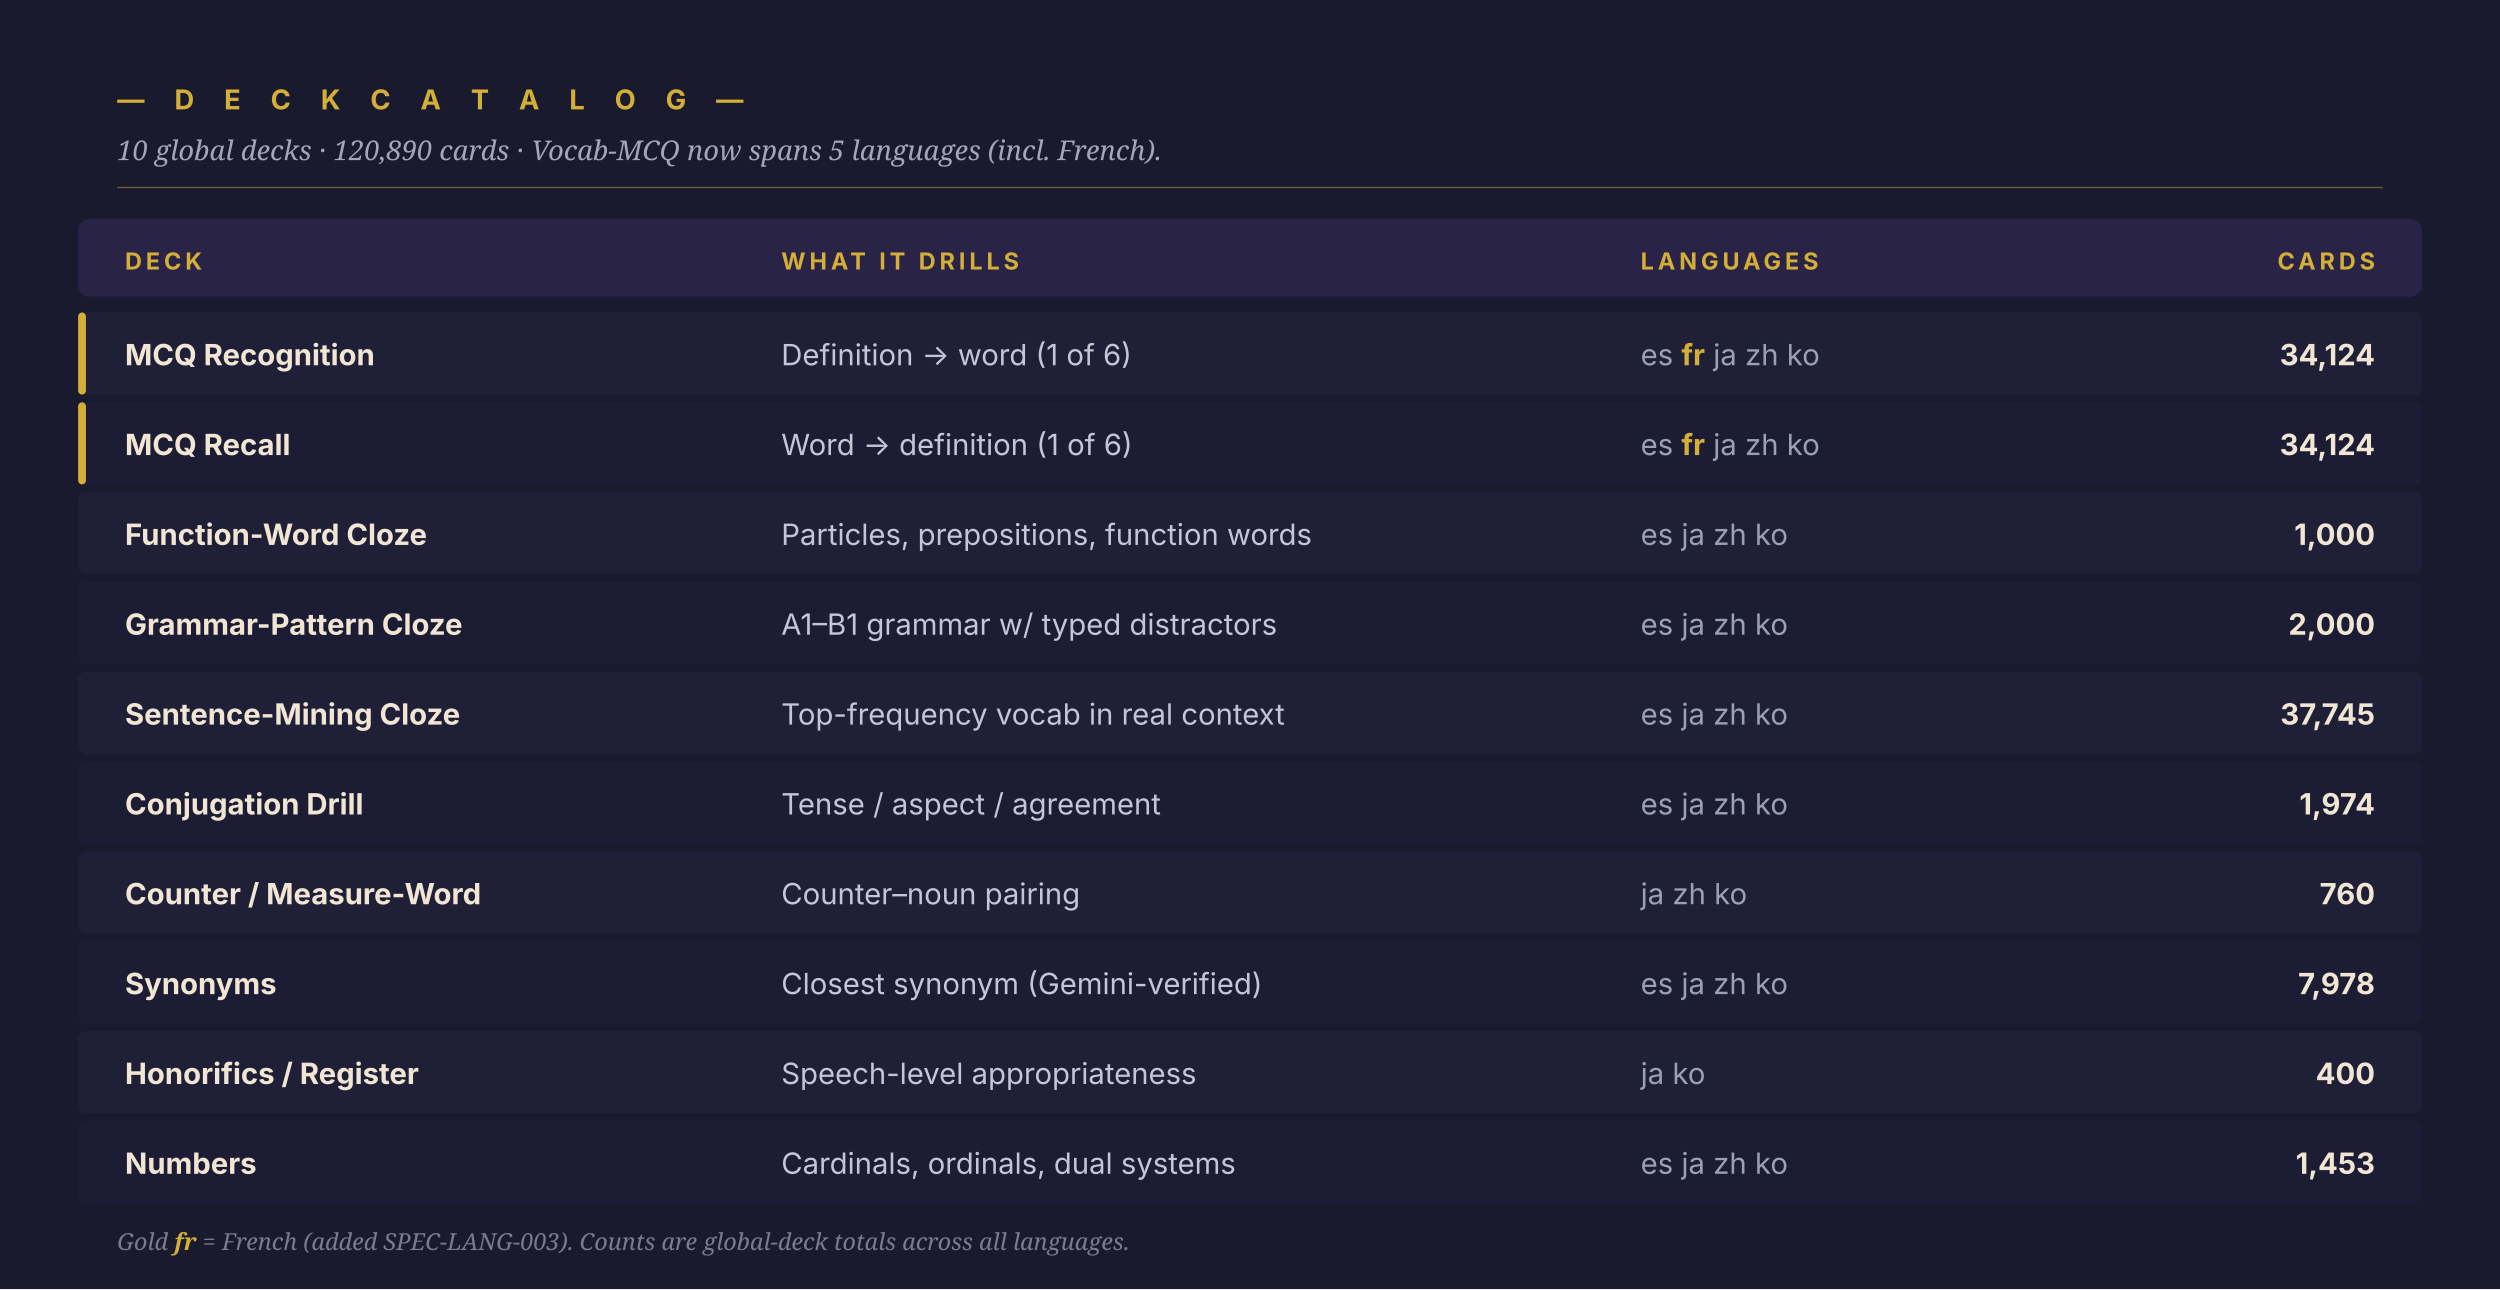
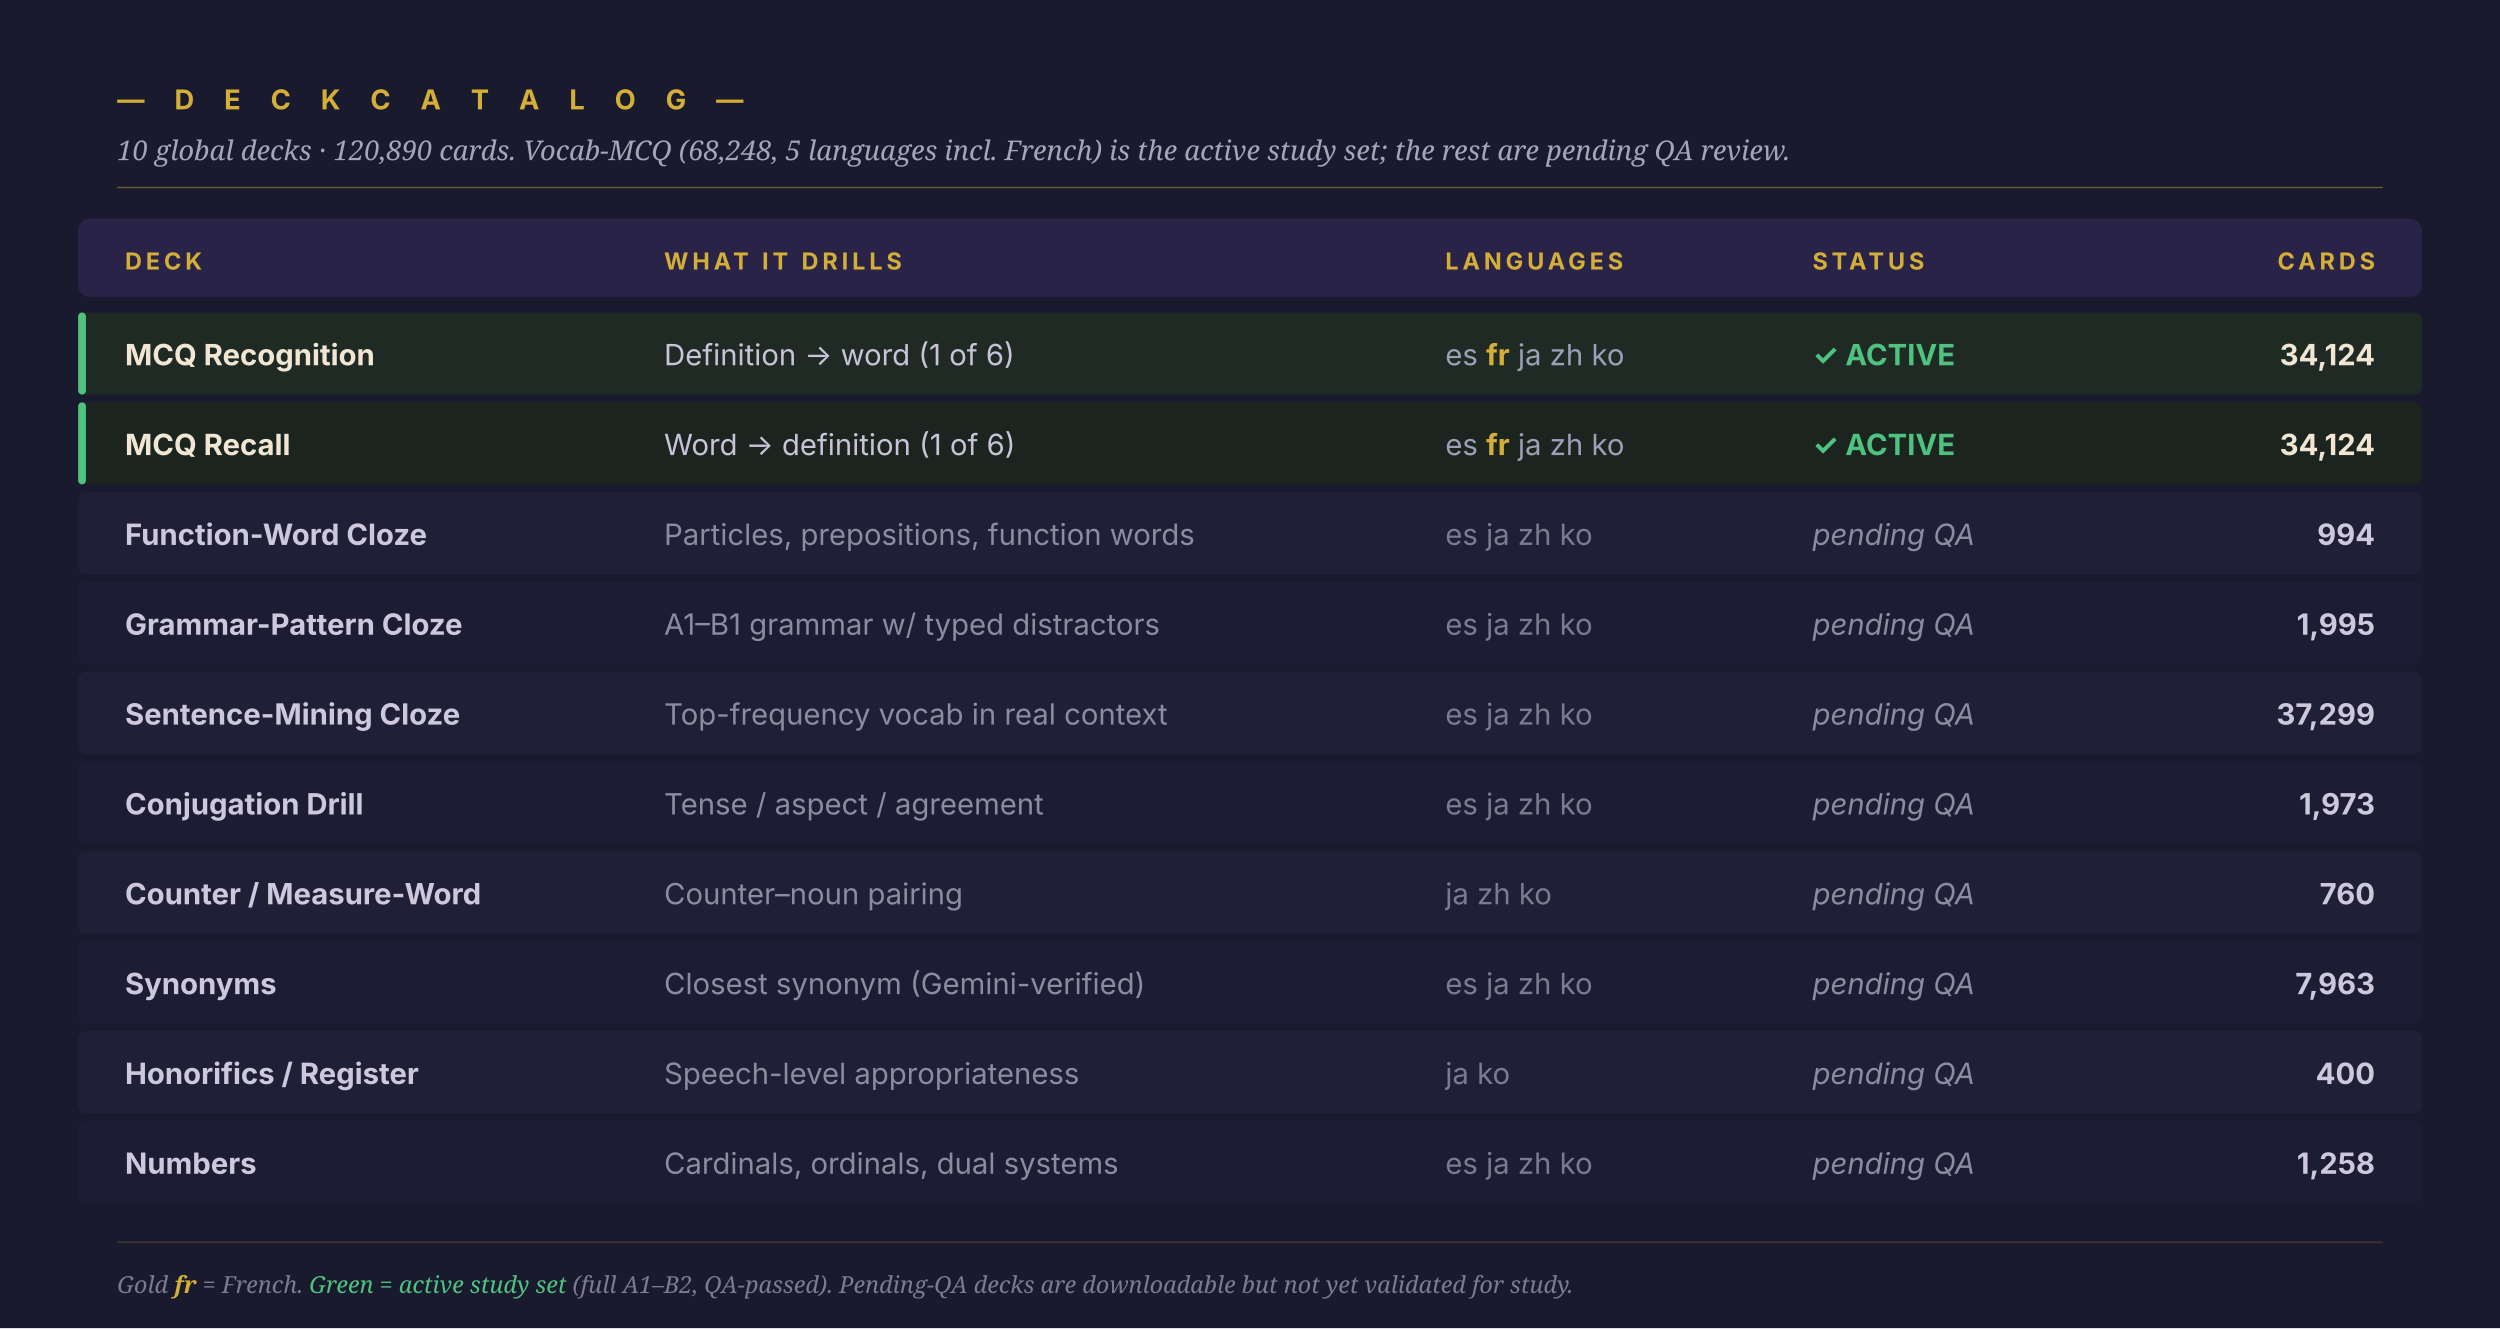
- <svg xmlns="http://www.w3.org/2000/svg" viewBox="0 0 1280 660" width="1280" height="660">
-   <rect width="1280" height="660" fill="#1a1a2e" />
+ <svg xmlns="http://www.w3.org/2000/svg" viewBox="0 0 1280 680" width="1280" height="680">
+   <rect width="1280" height="680" fill="#1a1a2e" />
  <text x="60" y="56" font-family="Inter, 'Segoe UI', sans-serif" font-size="14" font-weight="700" fill="#d4af37" letter-spacing="6">— D E C K   C A T A L O G —</text>
-   <text x="60" y="82" font-family="Georgia, serif" font-size="14" font-style="italic" fill="#a8a4b8">10 global decks · 120,890 cards · Vocab-MCQ now spans 5 languages (incl. French).</text>
+   <text x="60" y="82" font-family="Georgia, serif" font-size="14" font-style="italic" fill="#a8a4b8">10 global decks · 120,890 cards. Vocab-MCQ (68,248, 5 languages incl. French) is the active study set; the rest are pending QA review.</text>
  <line x1="60" y1="96" x2="1220" y2="96" stroke="#d4af37" stroke-width="0.7" opacity="0.45" />
  <g transform="translate(40 112)">
    <rect width="1200" height="40" rx="6" fill="#2a2348" />
    <text x="24" y="26" font-family="Inter, sans-serif" font-size="12" font-weight="700" fill="#d4af37" letter-spacing="2">DECK</text>
-     <text x="360" y="26" font-family="Inter, sans-serif" font-size="12" font-weight="700" fill="#d4af37" letter-spacing="2">WHAT IT DRILLS</text>
-     <text x="800" y="26" font-family="Inter, sans-serif" font-size="12" font-weight="700" fill="#d4af37" letter-spacing="2">LANGUAGES</text>
+     <text x="300" y="26" font-family="Inter, sans-serif" font-size="12" font-weight="700" fill="#d4af37" letter-spacing="2">WHAT IT DRILLS</text>
+     <text x="700" y="26" font-family="Inter, sans-serif" font-size="12" font-weight="700" fill="#d4af37" letter-spacing="2">LANGUAGES</text>
+     <text x="888" y="26" font-family="Inter, sans-serif" font-size="12" font-weight="700" fill="#d4af37" letter-spacing="2">STATUS</text>
    <text x="1176" y="26" text-anchor="end" font-family="Inter, sans-serif" font-size="12" font-weight="700" fill="#d4af37" letter-spacing="2">CARDS</text>
  </g>
  <g font-family="Inter, sans-serif" font-size="15">
    <g transform="translate(40 160)">
-       <rect width="1200" height="42" rx="4" fill="#1f1f38" />
-       <rect width="4" height="42" rx="2" fill="#d4af37" />
+       <rect width="1200" height="42" rx="4" fill="#1f2a24" />
+       <rect width="4" height="42" rx="2" fill="#4ec27e" />
      <text x="24" y="27" fill="#f0e6d3" font-weight="700">MCQ Recognition</text>
-       <text x="360" y="27" fill="#c8c4d8">Definition → word (1 of 6)</text>
-       <text x="800" y="27" fill="#9aa0b5">es <tspan fill="#d4af37" font-weight="700">fr</tspan> ja zh ko</text>
+       <text x="300" y="27" fill="#c8c4d8">Definition → word (1 of 6)</text>
+       <text x="700" y="27" fill="#9aa0b5">es <tspan fill="#d4af37" font-weight="700">fr</tspan> ja zh ko</text>
+       <text x="888" y="27" fill="#4ec27e" font-weight="700">✓ ACTIVE</text>
      <text x="1176" y="27" text-anchor="end" fill="#f0e6d3" font-weight="700">34,124</text>
    </g>
    <g transform="translate(40 206)">
-       <rect width="1200" height="42" rx="4" fill="#1c1c34" />
-       <rect width="4" height="42" rx="2" fill="#d4af37" />
+       <rect width="1200" height="42" rx="4" fill="#1c241f" />
+       <rect width="4" height="42" rx="2" fill="#4ec27e" />
      <text x="24" y="27" fill="#f0e6d3" font-weight="700">MCQ Recall</text>
-       <text x="360" y="27" fill="#c8c4d8">Word → definition (1 of 6)</text>
-       <text x="800" y="27" fill="#9aa0b5">es <tspan fill="#d4af37" font-weight="700">fr</tspan> ja zh ko</text>
+       <text x="300" y="27" fill="#c8c4d8">Word → definition (1 of 6)</text>
+       <text x="700" y="27" fill="#9aa0b5">es <tspan fill="#d4af37" font-weight="700">fr</tspan> ja zh ko</text>
+       <text x="888" y="27" fill="#4ec27e" font-weight="700">✓ ACTIVE</text>
      <text x="1176" y="27" text-anchor="end" fill="#f0e6d3" font-weight="700">34,124</text>
    </g>
    <g transform="translate(40 252)">
      <rect width="1200" height="42" rx="4" fill="#1f1f38" />
-       <text x="24" y="27" fill="#f0e6d3" font-weight="700">Function-Word Cloze</text>
-       <text x="360" y="27" fill="#c8c4d8">Particles, prepositions, function words</text>
-       <text x="800" y="27" fill="#9aa0b5">es ja zh ko</text>
-       <text x="1176" y="27" text-anchor="end" fill="#f0e6d3" font-weight="700">1,000</text>
+       <text x="24" y="27" fill="#cdc8dc" font-weight="700">Function-Word Cloze</text>
+       <text x="300" y="27" fill="#8e8aa0">Particles, prepositions, function words</text>
+       <text x="700" y="27" fill="#7d7a90">es ja zh ko</text>
+       <text x="888" y="27" fill="#8e8aa0" font-style="italic">pending QA</text>
+       <text x="1176" y="27" text-anchor="end" fill="#cdc8dc" font-weight="700">994</text>
    </g>
    <g transform="translate(40 298)">
      <rect width="1200" height="42" rx="4" fill="#1c1c34" />
-       <text x="24" y="27" fill="#f0e6d3" font-weight="700">Grammar-Pattern Cloze</text>
-       <text x="360" y="27" fill="#c8c4d8">A1–B1 grammar w/ typed distractors</text>
-       <text x="800" y="27" fill="#9aa0b5">es ja zh ko</text>
-       <text x="1176" y="27" text-anchor="end" fill="#f0e6d3" font-weight="700">2,000</text>
+       <text x="24" y="27" fill="#cdc8dc" font-weight="700">Grammar-Pattern Cloze</text>
+       <text x="300" y="27" fill="#8e8aa0">A1–B1 grammar w/ typed distractors</text>
+       <text x="700" y="27" fill="#7d7a90">es ja zh ko</text>
+       <text x="888" y="27" fill="#8e8aa0" font-style="italic">pending QA</text>
+       <text x="1176" y="27" text-anchor="end" fill="#cdc8dc" font-weight="700">1,995</text>
    </g>
    <g transform="translate(40 344)">
      <rect width="1200" height="42" rx="4" fill="#1f1f38" />
-       <text x="24" y="27" fill="#f0e6d3" font-weight="700">Sentence-Mining Cloze</text>
-       <text x="360" y="27" fill="#c8c4d8">Top-frequency vocab in real context</text>
-       <text x="800" y="27" fill="#9aa0b5">es ja zh ko</text>
-       <text x="1176" y="27" text-anchor="end" fill="#f0e6d3" font-weight="700">37,745</text>
+       <text x="24" y="27" fill="#cdc8dc" font-weight="700">Sentence-Mining Cloze</text>
+       <text x="300" y="27" fill="#8e8aa0">Top-frequency vocab in real context</text>
+       <text x="700" y="27" fill="#7d7a90">es ja zh ko</text>
+       <text x="888" y="27" fill="#8e8aa0" font-style="italic">pending QA</text>
+       <text x="1176" y="27" text-anchor="end" fill="#cdc8dc" font-weight="700">37,299</text>
    </g>
    <g transform="translate(40 390)">
      <rect width="1200" height="42" rx="4" fill="#1c1c34" />
-       <text x="24" y="27" fill="#f0e6d3" font-weight="700">Conjugation Drill</text>
-       <text x="360" y="27" fill="#c8c4d8">Tense / aspect / agreement</text>
-       <text x="800" y="27" fill="#9aa0b5">es ja zh ko</text>
-       <text x="1176" y="27" text-anchor="end" fill="#f0e6d3" font-weight="700">1,974</text>
+       <text x="24" y="27" fill="#cdc8dc" font-weight="700">Conjugation Drill</text>
+       <text x="300" y="27" fill="#8e8aa0">Tense / aspect / agreement</text>
+       <text x="700" y="27" fill="#7d7a90">es ja zh ko</text>
+       <text x="888" y="27" fill="#8e8aa0" font-style="italic">pending QA</text>
+       <text x="1176" y="27" text-anchor="end" fill="#cdc8dc" font-weight="700">1,973</text>
    </g>
    <g transform="translate(40 436)">
      <rect width="1200" height="42" rx="4" fill="#1f1f38" />
-       <text x="24" y="27" fill="#f0e6d3" font-weight="700">Counter / Measure-Word</text>
-       <text x="360" y="27" fill="#c8c4d8">Counter–noun pairing</text>
-       <text x="800" y="27" fill="#9aa0b5">ja zh ko</text>
-       <text x="1176" y="27" text-anchor="end" fill="#f0e6d3" font-weight="700">760</text>
+       <text x="24" y="27" fill="#cdc8dc" font-weight="700">Counter / Measure-Word</text>
+       <text x="300" y="27" fill="#8e8aa0">Counter–noun pairing</text>
+       <text x="700" y="27" fill="#7d7a90">ja zh ko</text>
+       <text x="888" y="27" fill="#8e8aa0" font-style="italic">pending QA</text>
+       <text x="1176" y="27" text-anchor="end" fill="#cdc8dc" font-weight="700">760</text>
    </g>
    <g transform="translate(40 482)">
      <rect width="1200" height="42" rx="4" fill="#1c1c34" />
-       <text x="24" y="27" fill="#f0e6d3" font-weight="700">Synonyms</text>
-       <text x="360" y="27" fill="#c8c4d8">Closest synonym (Gemini-verified)</text>
-       <text x="800" y="27" fill="#9aa0b5">es ja zh ko</text>
-       <text x="1176" y="27" text-anchor="end" fill="#f0e6d3" font-weight="700">7,978</text>
+       <text x="24" y="27" fill="#cdc8dc" font-weight="700">Synonyms</text>
+       <text x="300" y="27" fill="#8e8aa0">Closest synonym (Gemini-verified)</text>
+       <text x="700" y="27" fill="#7d7a90">es ja zh ko</text>
+       <text x="888" y="27" fill="#8e8aa0" font-style="italic">pending QA</text>
+       <text x="1176" y="27" text-anchor="end" fill="#cdc8dc" font-weight="700">7,963</text>
    </g>
    <g transform="translate(40 528)">
      <rect width="1200" height="42" rx="4" fill="#1f1f38" />
-       <text x="24" y="27" fill="#f0e6d3" font-weight="700">Honorifics / Register</text>
-       <text x="360" y="27" fill="#c8c4d8">Speech-level appropriateness</text>
-       <text x="800" y="27" fill="#9aa0b5">ja ko</text>
-       <text x="1176" y="27" text-anchor="end" fill="#f0e6d3" font-weight="700">400</text>
+       <text x="24" y="27" fill="#cdc8dc" font-weight="700">Honorifics / Register</text>
+       <text x="300" y="27" fill="#8e8aa0">Speech-level appropriateness</text>
+       <text x="700" y="27" fill="#7d7a90">ja ko</text>
+       <text x="888" y="27" fill="#8e8aa0" font-style="italic">pending QA</text>
+       <text x="1176" y="27" text-anchor="end" fill="#cdc8dc" font-weight="700">400</text>
    </g>
    <g transform="translate(40 574)">
      <rect width="1200" height="42" rx="4" fill="#1c1c34" />
-       <text x="24" y="27" fill="#f0e6d3" font-weight="700">Numbers</text>
-       <text x="360" y="27" fill="#c8c4d8">Cardinals, ordinals, dual systems</text>
-       <text x="800" y="27" fill="#9aa0b5">es ja zh ko</text>
-       <text x="1176" y="27" text-anchor="end" fill="#f0e6d3" font-weight="700">1,453</text>
+       <text x="24" y="27" fill="#cdc8dc" font-weight="700">Numbers</text>
+       <text x="300" y="27" fill="#8e8aa0">Cardinals, ordinals, dual systems</text>
+       <text x="700" y="27" fill="#7d7a90">es ja zh ko</text>
+       <text x="888" y="27" fill="#8e8aa0" font-style="italic">pending QA</text>
+       <text x="1176" y="27" text-anchor="end" fill="#cdc8dc" font-weight="700">1,258</text>
    </g>
  </g>
-   <text x="60" y="640" font-family="Georgia, serif" font-size="12" font-style="italic" fill="#7d7a90">Gold <tspan fill="#d4af37" font-weight="700">fr</tspan> = French (added SPEC-LANG-003). Counts are global-deck totals across all languages.</text>
+   <line x1="60" y1="636" x2="1220" y2="636" stroke="#d4af37" stroke-width="0.5" opacity="0.3" />
+   <text x="60" y="662" font-family="Georgia, serif" font-size="12" font-style="italic" fill="#7d7a90">Gold <tspan fill="#d4af37" font-weight="700">fr</tspan> = French. <tspan fill="#4ec27e">Green = active study set</tspan> (full A1–B2, QA-passed). Pending-QA decks are downloadable but not yet validated for study.</text>
</svg>
